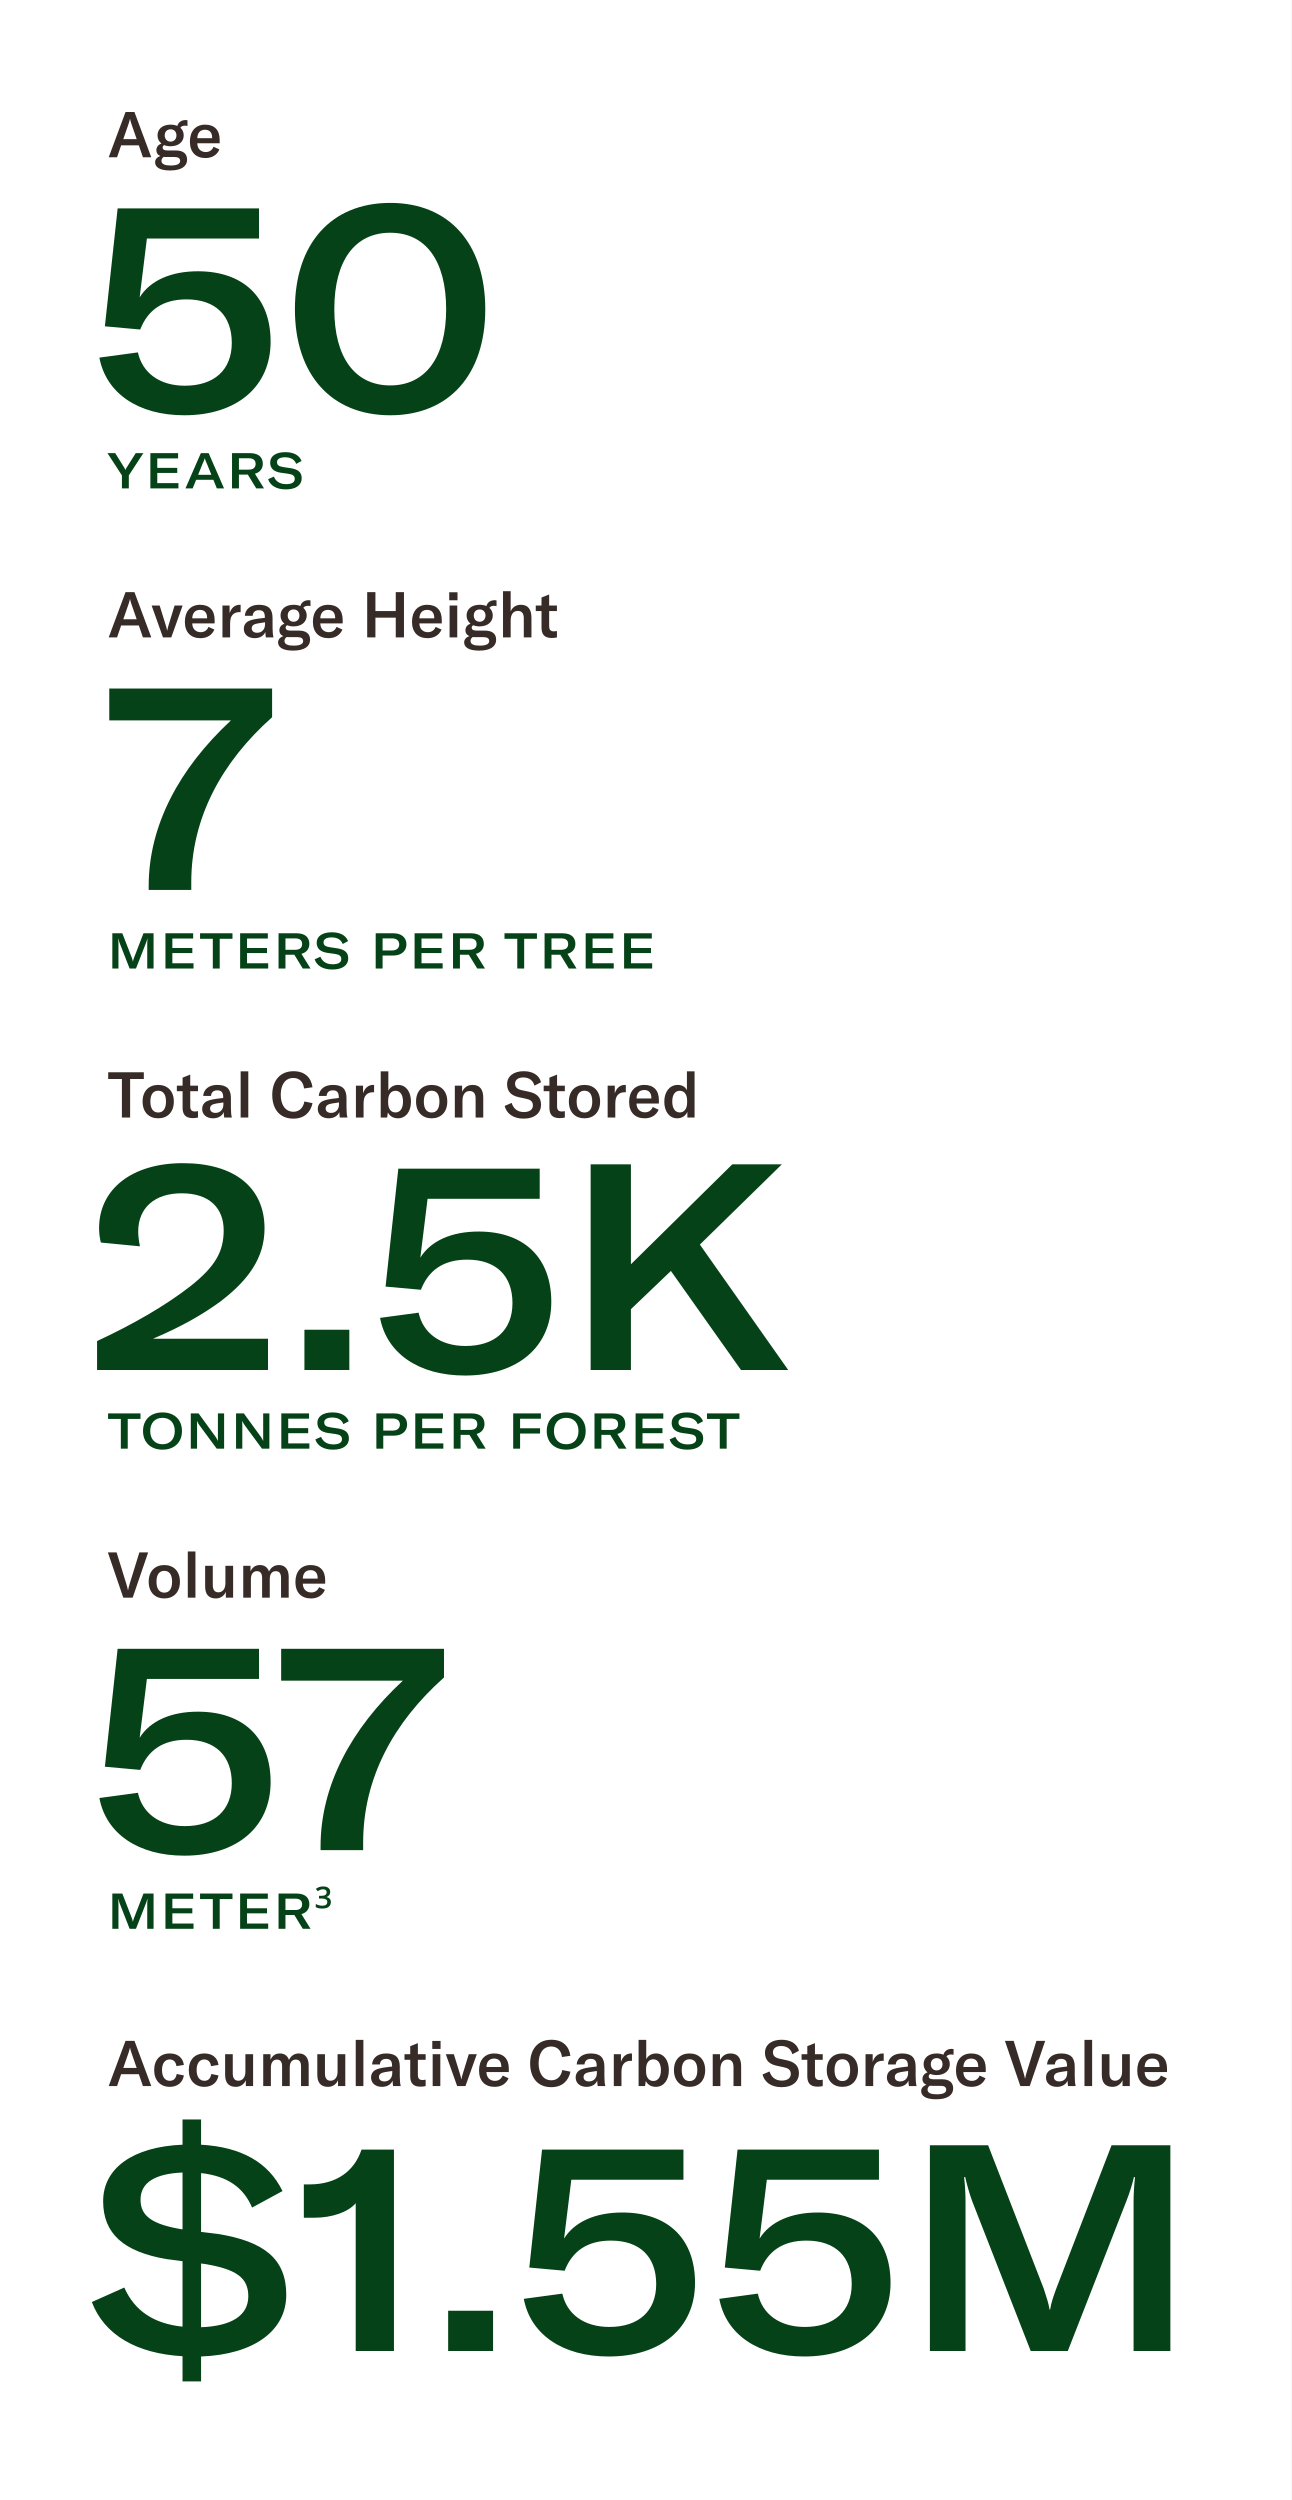
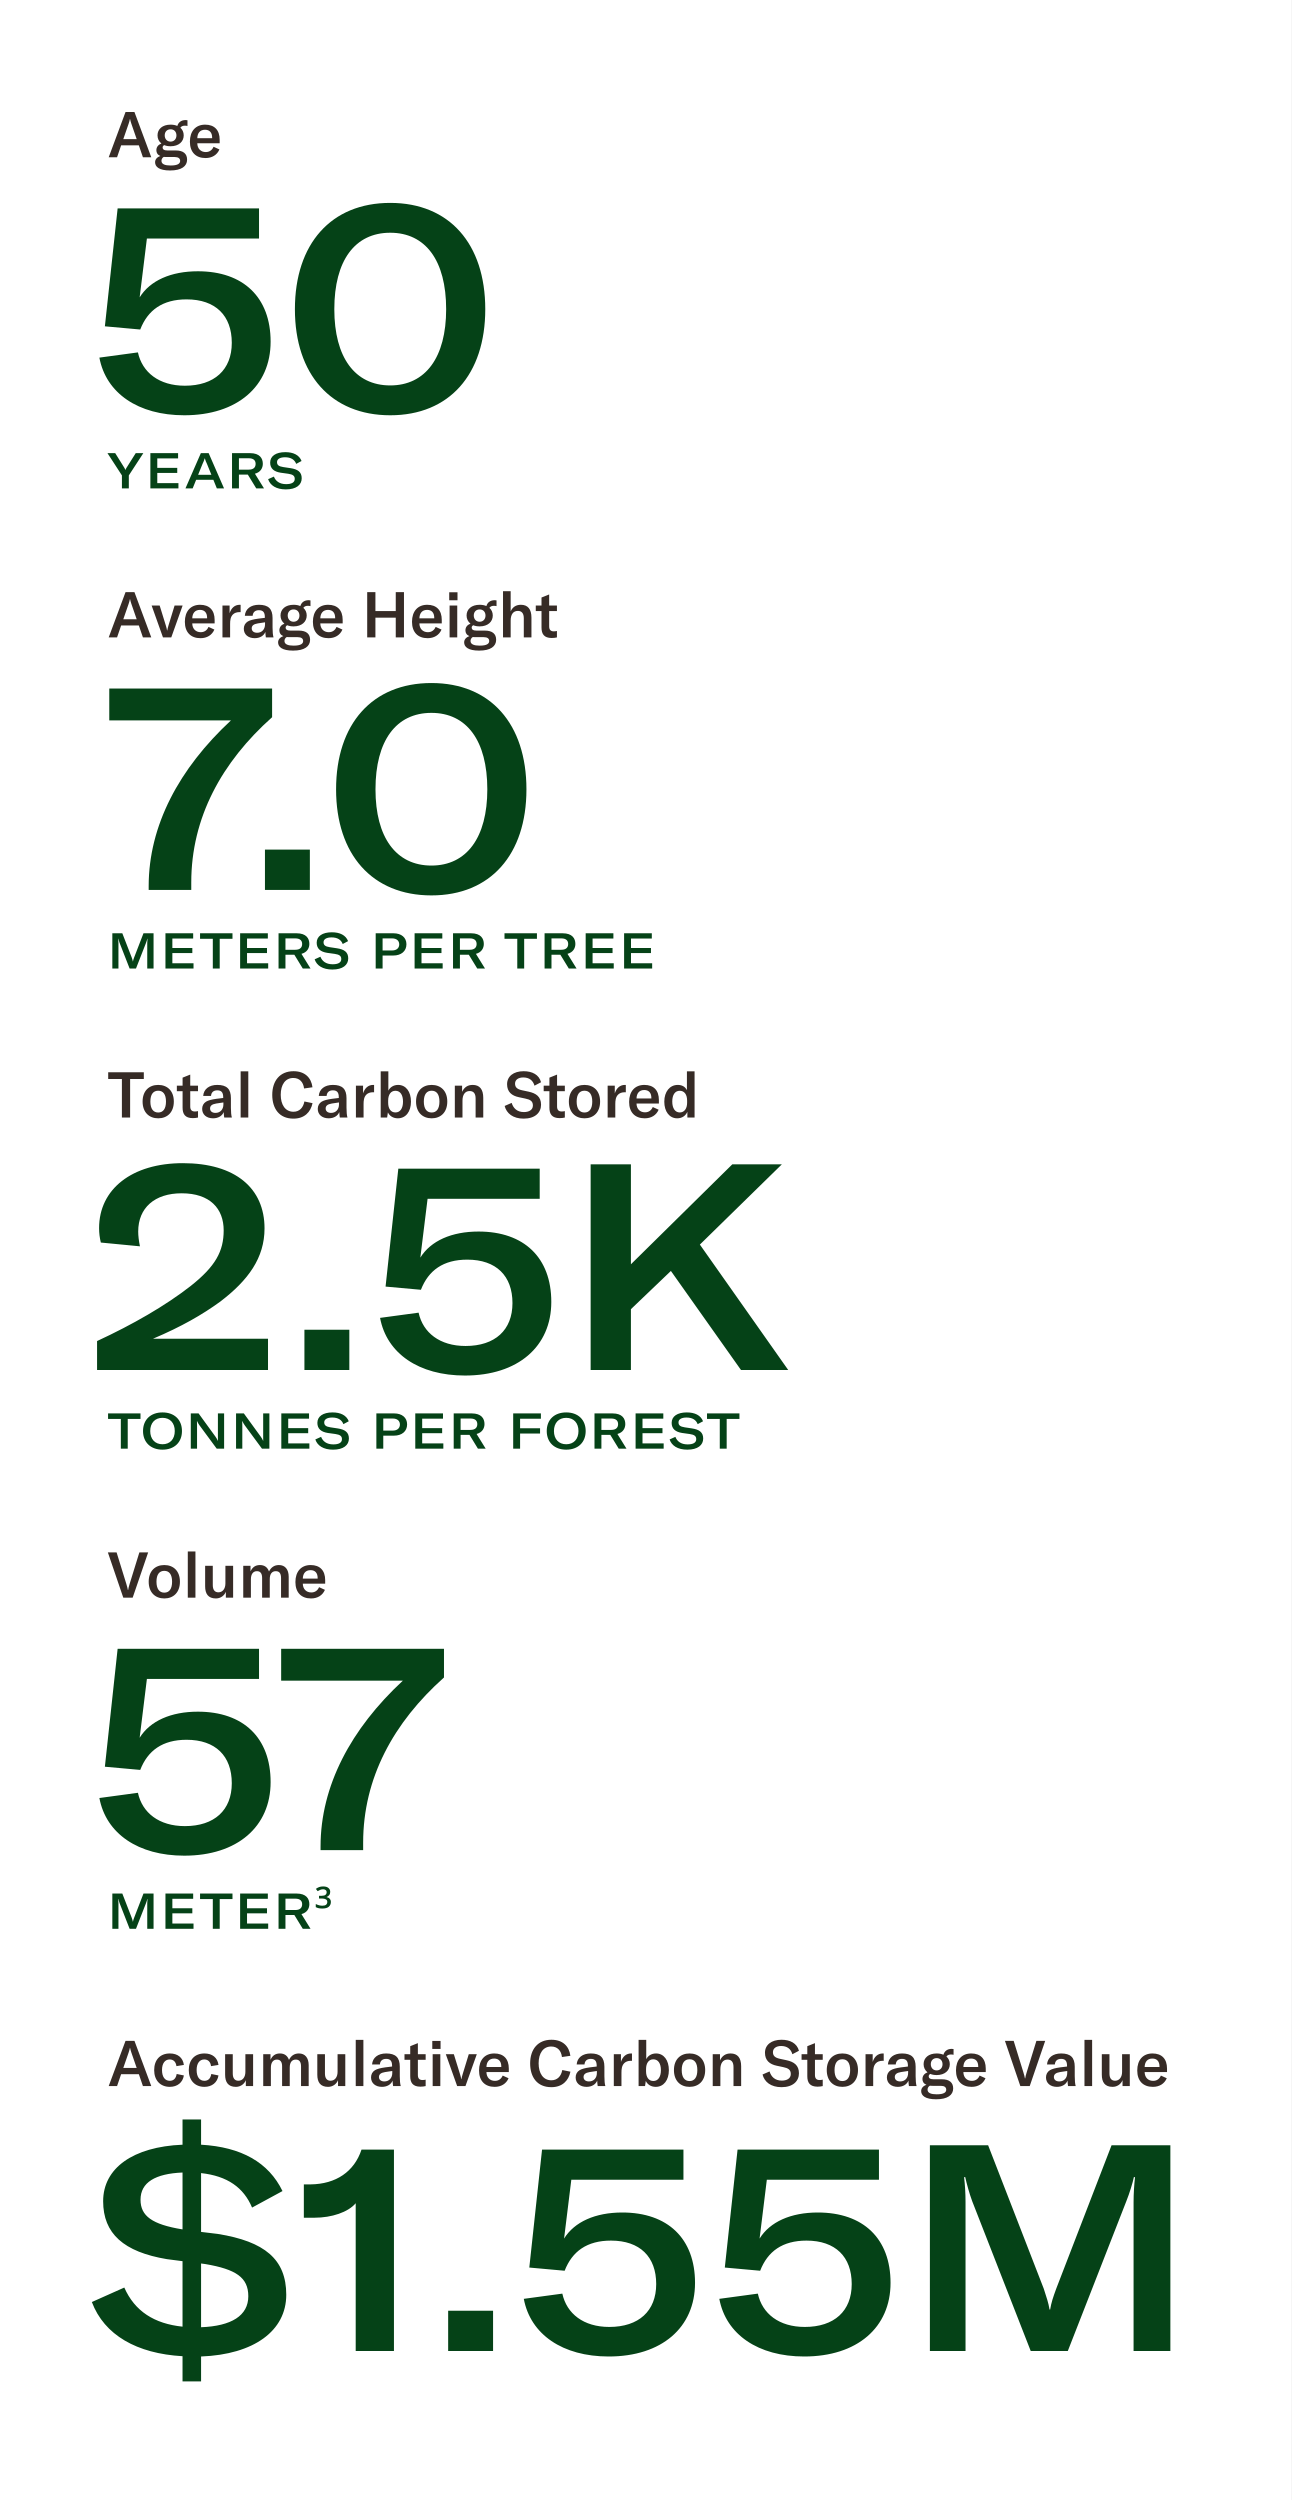
<svg xmlns="http://www.w3.org/2000/svg" width="312" height="604" viewBox="0 0 312 604" fill="none">
  <rect width="312" height="604" fill="white" />
  <path d="M44.52 100.33C57.33 100.33 65.38 93.33 65.38 82.55C65.38 71.84 58.8 65.54 47.81 65.54C41.3 65.54 36.26 67.78 33.74 71.84L35.49 57.63H62.58V50.35H28.42L25.34 78.84L33.88 79.61C35.7 74.92 39.27 72.33 45.08 72.33C52.08 72.33 56 76.25 56 82.83C56 89.34 51.8 93.19 44.66 93.19C38.43 93.19 34.37 89.97 33.32 85.14L24.01 86.4C25.62 95.01 33.39 100.33 44.52 100.33ZM94.28 100.33C108.56 100.33 117.24 90.46 117.24 74.71C117.24 58.89 108.56 49.02 94.28 49.02C80 49.02 71.25 58.89 71.25 74.71C71.25 90.46 80 100.33 94.28 100.33ZM94.28 93.12C85.74 93.12 80.77 86.33 80.77 74.71C80.77 62.95 85.74 56.23 94.28 56.23C102.82 56.23 107.79 62.95 107.79 74.71C107.79 86.33 102.82 93.12 94.28 93.12Z" fill="#054217" />
  <path d="M23.45 331H64.75V323.44H36.96C43.89 320.5 48.86 317.63 53.2 314.48C59.99 309.3 63.91 303.91 63.91 296.77C63.91 287.11 56.91 281.02 44.17 281.02C31.85 281.02 23.94 287.32 23.94 296.7C23.94 297.96 24.08 299.01 24.36 300.2L33.81 301.11C33.53 299.78 33.39 298.52 33.39 297.54C33.39 291.8 37.38 288.3 43.89 288.3C50.75 288.3 54.04 292.01 54.04 297.26C54.04 302.3 52.08 305.94 46.06 310.7C39.97 315.46 32.06 320.01 23.45 324V331ZM84.398 321.27H73.548V331H84.398V321.27ZM112.333 332.33C125.143 332.33 133.193 325.33 133.193 314.55C133.193 303.84 126.613 297.54 115.623 297.54C109.113 297.54 104.073 299.78 101.553 303.84L103.303 289.63H130.393V282.35H96.233L93.153 310.84L101.693 311.61C103.513 306.92 107.083 304.33 112.893 304.33C119.893 304.33 123.812 308.25 123.812 314.83C123.812 321.34 119.613 325.19 112.473 325.19C106.243 325.19 102.183 321.97 101.133 317.14L91.823 318.4C93.433 327.01 101.203 332.33 112.333 332.33ZM179.029 331H190.439L169.089 300.69L188.899 281.3H176.929L152.429 305.45V281.3H142.699V331H152.429V316.3L162.089 307.06L179.029 331Z" fill="#054217" />
  <path d="M69.16 554.42C69.16 545.81 63.91 541.54 52.64 539.72L48.58 539.23V525.02C54.95 525.72 58.87 528.52 60.9 533.35L68.25 529.36C64.89 522.43 58.31 518.72 48.58 518.16V512.07H44.1V518.16C32.13 518.65 24.92 523.83 24.92 531.81C24.92 539.65 29.89 544.06 40.32 545.81L44.1 546.3V562.12C37.31 561.42 32.55 558.41 30.03 552.67L22.19 556.17C25.2 564.15 33.04 568.63 44.1 569.26V575.35H48.58V569.33C61.39 568.84 69.16 563.1 69.16 554.42ZM43.96 538.6C36.75 537.41 33.95 535.38 33.95 531.46C33.95 527.26 37.52 525.16 44.1 524.88V538.6H43.96ZM48.58 562.26V546.86L49.63 547C56.98 548.26 59.99 550.22 59.99 554.77C59.99 559.46 55.93 561.98 48.58 562.26ZM85.938 568H95.178V519.35H87.338C85.588 524.67 81.178 527.68 75.018 527.75H73.408V535.8H75.998C80.128 535.8 84.118 534.47 85.938 532.3V568ZM119.125 558.27H108.275V568H119.125V558.27ZM147.059 569.33C159.869 569.33 167.919 562.33 167.919 551.55C167.919 540.84 161.339 534.54 150.349 534.54C143.839 534.54 138.799 536.78 136.279 540.84L138.029 526.63H165.119V519.35H130.959L127.879 547.84L136.419 548.61C138.239 543.92 141.809 541.33 147.619 541.33C154.619 541.33 158.539 545.25 158.539 551.83C158.539 558.34 154.339 562.19 147.199 562.19C140.969 562.19 136.909 558.97 135.859 554.14L126.549 555.4C128.159 564.01 135.929 569.33 147.059 569.33ZM194.295 569.33C207.105 569.33 215.155 562.33 215.155 551.55C215.155 540.84 208.575 534.54 197.585 534.54C191.075 534.54 186.035 536.78 183.515 540.84L185.265 526.63H212.355V519.35H178.195L175.115 547.84L183.655 548.61C185.475 543.92 189.045 541.33 194.855 541.33C201.855 541.33 205.775 545.25 205.775 551.83C205.775 558.34 201.575 562.19 194.435 562.19C188.205 562.19 184.145 558.97 183.095 554.14L173.785 555.4C175.395 564.01 183.165 569.33 194.295 569.33ZM224.662 568H233.272V532.02C233.272 529.78 233.132 527.75 232.922 526H233.202C233.482 527.33 234.182 529.92 234.882 531.81L249.022 568H257.982L272.122 531.81C272.892 529.92 273.732 527.12 273.942 526H274.222C274.012 527.82 273.872 529.99 273.872 532.02V568H282.762V518.3H268.552L255.182 552.95C254.412 555.05 253.992 556.31 253.712 557.99H253.572C253.292 556.31 252.872 555.12 252.172 552.95L238.732 518.3H224.662V568Z" fill="#054217" />
  <path d="M44.52 448.33C57.33 448.33 65.38 441.33 65.38 430.55C65.38 419.84 58.8 413.54 47.81 413.54C41.3 413.54 36.26 415.78 33.74 419.84L35.49 405.63H62.58V398.35H28.42L25.34 426.84L33.88 427.61C35.7 422.92 39.27 420.33 45.08 420.33C52.08 420.33 56 424.25 56 430.83C56 437.34 51.8 441.19 44.66 441.19C38.43 441.19 34.37 437.97 33.32 433.14L24.01 434.4C25.62 443.01 33.39 448.33 44.52 448.33ZM77.447 447H87.737V445.18C87.737 429.57 95.087 416.13 107.267 405.28V398.35H67.927V406.05H97.327C84.797 417.67 77.447 431.46 77.447 446.09V447Z" fill="#054217" />
-   <path d="M35.92 215H46.21V213.18C46.21 197.57 53.56 184.13 65.74 173.28V166.35H26.4V174.05H55.8C43.27 185.67 35.92 199.46 35.92 214.09V215Z" fill="#054217" />
+   <path d="M35.92 215H46.21V213.18C46.21 197.57 53.56 184.13 65.74 173.28V166.35H26.4V174.05H55.8C43.27 185.67 35.92 199.46 35.92 214.09V215ZM74.863 205.27H64.013V215H74.863V205.27ZM104.227 216.33C118.507 216.33 127.187 206.46 127.187 190.71C127.187 174.89 118.507 165.02 104.227 165.02C89.947 165.02 81.197 174.89 81.197 190.71C81.197 206.46 89.947 216.33 104.227 216.33ZM104.227 209.12C95.687 209.12 90.717 202.33 90.717 190.71C90.717 178.95 95.687 172.23 104.227 172.23C112.767 172.23 117.737 178.95 117.737 190.71C117.737 202.33 112.767 209.12 104.227 209.12Z" fill="#054217" />
  <path d="M34.532 38H36.549L32.483 27.066H30.327L26.262 38H28.279L29.265 35.12H33.546L34.532 38ZM29.788 33.611L31.067 29.915C31.19 29.561 31.298 29.176 31.39 28.745H31.421C31.513 29.176 31.621 29.561 31.744 29.915L33.022 33.611H29.788ZM44.662 30.362C44.893 30.362 45.093 30.392 45.293 30.439V29.053C45.139 29.022 45.016 29.006 44.862 29.006C43.753 29.006 43.091 29.576 42.845 30.423C42.383 30.223 41.844 30.115 41.212 30.115C39.257 30.115 38.055 31.178 38.055 32.702C38.055 33.503 38.394 34.196 38.995 34.674C38.24 34.966 37.778 35.505 37.778 36.306C37.778 36.907 38.071 37.415 38.748 37.692C37.917 37.969 37.47 38.524 37.47 39.201C37.47 40.295 38.44 41.188 41.089 41.188C43.861 41.188 45.201 40.156 45.201 38.57C45.201 37.138 44.277 36.352 42.475 36.352H40.458C39.611 36.352 39.287 36.06 39.287 35.644C39.287 35.367 39.441 35.182 39.672 35.059C40.104 35.243 40.627 35.336 41.212 35.336C43.184 35.336 44.385 34.227 44.385 32.702C44.385 31.948 44.092 31.316 43.569 30.854C43.784 30.531 44.169 30.362 44.662 30.362ZM41.212 34.212C40.35 34.212 39.796 33.58 39.796 32.702C39.796 31.84 40.35 31.239 41.212 31.239C42.075 31.239 42.629 31.84 42.629 32.718C42.629 33.58 42.075 34.212 41.212 34.212ZM42.198 37.938C43.076 37.938 43.522 38.262 43.522 38.878C43.522 39.509 42.968 39.987 41.212 39.987C39.888 39.987 39.01 39.679 39.01 38.862C39.01 38.493 39.18 38.139 39.549 37.908C39.749 37.923 39.965 37.938 40.196 37.938H42.198ZM53.072 33.765C53.072 31.409 51.794 30.115 49.561 30.115C47.266 30.115 45.88 31.686 45.88 34.227C45.88 36.753 47.297 38.185 49.653 38.185C51.224 38.185 52.441 37.446 53.011 36.106L51.594 35.459C51.239 36.291 50.593 36.737 49.715 36.737C48.498 36.737 47.682 35.906 47.667 34.612H53.072V33.765ZM51.255 33.395H47.667C47.697 32.117 48.36 31.347 49.53 31.347C50.623 31.347 51.255 32.009 51.255 33.272V33.395Z" fill="#362B26" />
  <path d="M34.747 259.066H26.139V260.683H29.45V270H31.436V260.683H34.747V259.066ZM38.224 270.185C40.441 270.185 41.997 268.722 41.997 266.135C41.997 263.563 40.441 262.115 38.224 262.115C36.006 262.115 34.451 263.563 34.451 266.135C34.451 268.722 36.006 270.185 38.224 270.185ZM38.224 268.783C37.038 268.783 36.329 267.89 36.329 266.135C36.329 264.379 37.038 263.517 38.224 263.517C39.409 263.517 40.102 264.379 40.102 266.135C40.102 267.89 39.409 268.783 38.224 268.783ZM42.727 263.64H44.113V267.613C44.113 269.168 44.729 270.139 46.577 270.139C47.055 270.139 47.394 270.092 47.84 270V268.445C47.594 268.491 47.394 268.537 47.086 268.537C46.316 268.537 45.961 268.137 45.961 267.32V263.64H47.84V262.3H45.961V259.62L44.113 260.36V262.3H42.727V263.64ZM51.476 270.185C52.708 270.185 53.678 269.615 54.047 268.676C54.063 269.153 54.109 269.615 54.171 270H56.019C55.865 269.461 55.788 268.66 55.788 267.613V265.318C55.788 263.085 54.771 262.115 52.492 262.115C50.505 262.115 49.212 263.132 49.089 264.779H50.983C51.044 263.902 51.584 263.424 52.492 263.424C53.478 263.424 53.924 263.917 53.924 265.072V265.272L52.292 265.472C51.075 265.642 50.336 265.842 49.782 266.165C49.166 266.55 48.842 267.166 48.842 267.906C48.842 269.276 49.889 270.185 51.476 270.185ZM52.061 268.876C51.245 268.876 50.752 268.46 50.752 267.813C50.752 267.151 51.214 266.781 52.23 266.612L53.971 266.35V266.843C53.971 268.06 53.2 268.876 52.061 268.876ZM59.987 258.835H58.139V270H59.987V258.835ZM70.89 270.262C73.554 270.262 75.048 268.706 75.51 266.52L73.539 266.119C73.261 267.659 72.307 268.599 70.905 268.599C68.903 268.599 67.825 266.889 67.825 264.502C67.825 262.054 68.934 260.437 70.859 260.437C72.368 260.437 73.277 261.422 73.462 262.978L75.494 262.685C75.202 260.36 73.646 258.804 70.921 258.804C67.64 258.804 65.777 261.114 65.777 264.518C65.777 267.829 67.456 270.262 70.89 270.262ZM79.403 270.185C80.635 270.185 81.605 269.615 81.975 268.676C81.99 269.153 82.037 269.615 82.098 270H83.946C83.792 269.461 83.715 268.66 83.715 267.613V265.318C83.715 263.085 82.699 262.115 80.42 262.115C78.433 262.115 77.139 263.132 77.016 264.779H78.91C78.972 263.902 79.511 263.424 80.42 263.424C81.405 263.424 81.852 263.917 81.852 265.072V265.272L80.219 265.472C79.003 265.642 78.264 265.842 77.709 266.165C77.093 266.55 76.77 267.166 76.77 267.906C76.77 269.276 77.817 270.185 79.403 270.185ZM79.988 268.876C79.172 268.876 78.679 268.46 78.679 267.813C78.679 267.151 79.141 266.781 80.158 266.612L81.898 266.35V266.843C81.898 268.06 81.128 268.876 79.988 268.876ZM87.714 264.163V262.3H85.99V270H87.838V266.766C87.838 265.919 87.915 265.041 88.531 264.441C88.885 264.102 89.393 263.886 90.132 263.886C90.225 263.886 90.302 263.902 90.379 263.902V262.131C90.302 262.115 90.24 262.115 90.163 262.115C88.916 262.115 88.099 262.947 87.714 264.163ZM96.12 270.185C98.045 270.185 99.292 268.568 99.292 266.15C99.292 263.763 98.075 262.115 96.197 262.115C95.057 262.115 94.225 262.7 93.825 263.501V258.835H91.977V270H93.532L93.717 268.753C94.118 269.615 94.98 270.185 96.12 270.185ZM95.534 268.768C94.426 268.768 93.779 267.859 93.779 266.427V265.904C93.779 264.441 94.441 263.532 95.534 263.532C96.72 263.532 97.367 264.548 97.367 266.15C97.367 267.782 96.689 268.768 95.534 268.768ZM104.29 270.185C106.508 270.185 108.063 268.722 108.063 266.135C108.063 263.563 106.508 262.115 104.29 262.115C102.073 262.115 100.517 263.563 100.517 266.135C100.517 268.722 102.073 270.185 104.29 270.185ZM104.29 268.783C103.104 268.783 102.396 267.89 102.396 266.135C102.396 264.379 103.104 263.517 104.29 263.517C105.476 263.517 106.169 264.379 106.169 266.135C106.169 267.89 105.476 268.783 104.29 268.783ZM109.887 270H111.735V265.919C111.735 264.456 112.381 263.594 113.459 263.594C114.43 263.594 114.907 264.194 114.907 265.411V270H116.755V265.226C116.755 263.162 115.877 262.115 114.199 262.115C113.013 262.115 112.166 262.67 111.642 263.794V262.3H109.887V270ZM126.514 270.262C129.301 270.262 130.718 268.783 130.718 266.905C130.718 264.964 129.517 264.133 127.715 263.748L126.129 263.409C124.928 263.147 124.435 262.685 124.435 261.792C124.435 260.868 125.236 260.313 126.421 260.313C127.869 260.313 128.778 261.037 129.132 262.3L130.718 261.468C130.241 259.651 128.593 258.804 126.514 258.804C124.05 258.804 122.51 260.052 122.51 261.946C122.51 263.809 123.649 264.733 125.374 265.087L126.899 265.411C128.1 265.657 128.747 266.027 128.747 267.089C128.747 268.229 127.7 268.676 126.575 268.676C124.881 268.676 123.988 267.69 123.619 266.458L121.925 267.197C122.371 268.984 123.927 270.262 126.514 270.262ZM131.353 263.64H132.739V267.613C132.739 269.168 133.355 270.139 135.203 270.139C135.68 270.139 136.019 270.092 136.465 270V268.445C136.219 268.491 136.019 268.537 135.711 268.537C134.941 268.537 134.587 268.137 134.587 267.32V263.64H136.465V262.3H134.587V259.62L132.739 260.36V262.3H131.353V263.64ZM141.211 270.185C143.429 270.185 144.984 268.722 144.984 266.135C144.984 263.563 143.429 262.115 141.211 262.115C138.994 262.115 137.438 263.563 137.438 266.135C137.438 268.722 138.994 270.185 141.211 270.185ZM141.211 268.783C140.025 268.783 139.317 267.89 139.317 266.135C139.317 264.379 140.025 263.517 141.211 263.517C142.397 263.517 143.09 264.379 143.09 266.135C143.09 267.89 142.397 268.783 141.211 268.783ZM148.532 264.163V262.3H146.808V270H148.656V266.766C148.656 265.919 148.733 265.041 149.349 264.441C149.703 264.102 150.211 263.886 150.95 263.886C151.043 263.886 151.12 263.902 151.197 263.902V262.131C151.12 262.115 151.058 262.115 150.981 262.115C149.734 262.115 148.917 262.947 148.532 264.163ZM159.188 265.765C159.188 263.409 157.91 262.115 155.677 262.115C153.382 262.115 151.996 263.686 151.996 266.227C151.996 268.753 153.413 270.185 155.769 270.185C157.34 270.185 158.556 269.446 159.126 268.106L157.709 267.459C157.355 268.291 156.708 268.737 155.831 268.737C154.614 268.737 153.798 267.906 153.782 266.612H159.188V265.765ZM157.371 265.395H153.782C153.813 264.117 154.475 263.347 155.646 263.347C156.739 263.347 157.371 264.009 157.371 265.272V265.395ZM163.604 270.185C164.759 270.185 165.637 269.6 166.068 268.614V270H167.808V258.835H165.96V263.393C165.529 262.531 164.759 262.115 163.743 262.115C161.818 262.115 160.493 263.748 160.493 266.165C160.493 268.568 161.741 270.185 163.604 270.185ZM164.236 268.768C163.111 268.768 162.418 267.782 162.418 266.135C162.418 264.487 163.096 263.532 164.22 263.532C165.329 263.532 166.007 264.41 166.007 265.919V266.412C166.007 267.859 165.314 268.768 164.236 268.768Z" fill="#362B26" />
  <path d="M34.532 504H36.549L32.483 493.066H30.327L26.262 504H28.279L29.265 501.12H33.546L34.532 504ZM29.788 499.611L31.067 495.915C31.19 495.561 31.298 495.176 31.39 494.745H31.421C31.513 495.176 31.621 495.561 31.744 495.915L33.022 499.611H29.788ZM41.021 504.185C42.853 504.185 44.147 503.138 44.424 501.428L42.684 501.074C42.515 502.152 41.945 502.722 41.021 502.722C39.835 502.722 39.142 501.767 39.142 500.104C39.142 498.518 39.85 497.563 40.99 497.563C41.899 497.563 42.499 498.133 42.623 499.18L44.424 498.887C44.193 497.132 42.946 496.115 41.036 496.115C38.696 496.115 37.248 497.64 37.248 500.15C37.248 502.599 38.726 504.185 41.021 504.185ZM49.383 504.185C51.215 504.185 52.509 503.138 52.786 501.428L51.046 501.074C50.876 502.152 50.307 502.722 49.383 502.722C48.197 502.722 47.504 501.767 47.504 500.104C47.504 498.518 48.212 497.563 49.352 497.563C50.26 497.563 50.861 498.133 50.984 499.18L52.786 498.887C52.555 497.132 51.308 496.115 49.398 496.115C47.057 496.115 45.61 497.64 45.61 500.15C45.61 502.599 47.088 504.185 49.383 504.185ZM56.991 504.185C58.1 504.185 59.024 503.523 59.393 502.568V504H61.149V496.3H59.285V500.566C59.285 501.859 58.608 502.706 57.591 502.706C56.698 502.706 56.236 502.09 56.236 500.966V496.3H54.388V501.243C54.388 503.045 55.112 504.185 56.991 504.185ZM63.596 496.3V504H65.445V499.549C65.445 498.317 65.984 497.594 66.907 497.594C67.724 497.594 68.155 498.148 68.155 499.211V504H70.003V499.503C70.003 498.271 70.526 497.594 71.466 497.594C72.313 497.594 72.729 498.133 72.729 499.257V504H74.577V498.964C74.577 497.162 73.699 496.115 72.221 496.115C71.142 496.115 70.342 496.623 69.818 497.671C69.448 496.639 68.709 496.115 67.631 496.115C66.553 496.115 65.814 496.623 65.352 497.655V496.3H63.596ZM79.264 504.185C80.373 504.185 81.296 503.523 81.666 502.568V504H83.422V496.3H81.558V500.566C81.558 501.859 80.881 502.706 79.864 502.706C78.971 502.706 78.509 502.09 78.509 500.966V496.3H76.661V501.243C76.661 503.045 77.385 504.185 79.264 504.185ZM87.794 492.835H85.946V504H87.794V492.835ZM92.277 504.185C93.509 504.185 94.479 503.615 94.849 502.676C94.864 503.153 94.91 503.615 94.972 504H96.82C96.666 503.461 96.589 502.66 96.589 501.613V499.318C96.589 497.085 95.572 496.115 93.293 496.115C91.306 496.115 90.013 497.132 89.89 498.779H91.784C91.846 497.902 92.385 497.424 93.293 497.424C94.279 497.424 94.725 497.917 94.725 499.072V499.272L93.093 499.472C91.876 499.642 91.137 499.842 90.583 500.165C89.967 500.55 89.643 501.166 89.643 501.906C89.643 503.276 90.691 504.185 92.277 504.185ZM92.862 502.876C92.046 502.876 91.553 502.46 91.553 501.813C91.553 501.151 92.015 500.781 93.031 500.612L94.772 500.35V500.843C94.772 502.06 94.001 502.876 92.862 502.876ZM97.725 497.64H99.111V501.613C99.111 503.168 99.727 504.139 101.575 504.139C102.053 504.139 102.391 504.092 102.838 504V502.445C102.592 502.491 102.391 502.537 102.083 502.537C101.313 502.537 100.959 502.137 100.959 501.32V497.64H102.838V496.3H100.959V493.62L99.111 494.36V496.3H97.725V497.64ZM104.44 495.022H106.442V493.097H104.44V495.022ZM104.533 504H106.381V496.3H104.533V504ZM110.451 504H112.453L115.194 496.3H113.254L111.76 501.182C111.637 501.582 111.544 501.967 111.483 502.321H111.437C111.375 501.967 111.283 501.582 111.159 501.182L109.65 496.3H107.71L110.451 504ZM122.929 499.765C122.929 497.409 121.65 496.115 119.417 496.115C117.123 496.115 115.737 497.686 115.737 500.227C115.737 502.753 117.154 504.185 119.51 504.185C121.081 504.185 122.297 503.446 122.867 502.106L121.45 501.459C121.096 502.291 120.449 502.737 119.571 502.737C118.355 502.737 117.539 501.906 117.523 500.612H122.929V499.765ZM121.111 499.395H117.523C117.554 498.117 118.216 497.347 119.387 497.347C120.48 497.347 121.111 498.009 121.111 499.272V499.395ZM133.197 504.262C135.861 504.262 137.355 502.706 137.817 500.52L135.845 500.119C135.568 501.659 134.613 502.599 133.212 502.599C131.21 502.599 130.132 500.889 130.132 498.502C130.132 496.054 131.241 494.437 133.166 494.437C134.675 494.437 135.584 495.422 135.768 496.978L137.801 496.685C137.509 494.36 135.953 492.804 133.227 492.804C129.947 492.804 128.084 495.114 128.084 498.518C128.084 501.829 129.762 504.262 133.197 504.262ZM141.71 504.185C142.942 504.185 143.912 503.615 144.282 502.676C144.297 503.153 144.343 503.615 144.405 504H146.253C146.099 503.461 146.022 502.66 146.022 501.613V499.318C146.022 497.085 145.006 496.115 142.726 496.115C140.74 496.115 139.446 497.132 139.323 498.779H141.217C141.279 497.902 141.818 497.424 142.726 497.424C143.712 497.424 144.159 497.917 144.159 499.072V499.272L142.526 499.472C141.31 499.642 140.57 499.842 140.016 500.165C139.4 500.55 139.077 501.166 139.077 501.906C139.077 503.276 140.124 504.185 141.71 504.185ZM142.295 502.876C141.479 502.876 140.986 502.46 140.986 501.813C140.986 501.151 141.448 500.781 142.465 500.612L144.205 500.35V500.843C144.205 502.06 143.435 502.876 142.295 502.876ZM150.021 498.163V496.3H148.296V504H150.144V500.766C150.144 499.919 150.221 499.041 150.837 498.441C151.192 498.102 151.7 497.886 152.439 497.886C152.531 497.886 152.608 497.902 152.685 497.902V496.131C152.608 496.115 152.547 496.115 152.47 496.115C151.222 496.115 150.406 496.947 150.021 498.163ZM158.426 504.185C160.351 504.185 161.599 502.568 161.599 500.15C161.599 497.763 160.382 496.115 158.503 496.115C157.364 496.115 156.532 496.7 156.132 497.501V492.835H154.284V504H155.839L156.024 502.753C156.424 503.615 157.287 504.185 158.426 504.185ZM157.841 502.768C156.732 502.768 156.086 501.859 156.086 500.427V499.904C156.086 498.441 156.748 497.532 157.841 497.532C159.027 497.532 159.674 498.548 159.674 500.15C159.674 501.782 158.996 502.768 157.841 502.768ZM166.597 504.185C168.815 504.185 170.37 502.722 170.37 500.135C170.37 497.563 168.815 496.115 166.597 496.115C164.379 496.115 162.824 497.563 162.824 500.135C162.824 502.722 164.379 504.185 166.597 504.185ZM166.597 502.783C165.411 502.783 164.703 501.89 164.703 500.135C164.703 498.379 165.411 497.517 166.597 497.517C167.783 497.517 168.476 498.379 168.476 500.135C168.476 501.89 167.783 502.783 166.597 502.783ZM172.194 504H174.042V499.919C174.042 498.456 174.688 497.594 175.766 497.594C176.737 497.594 177.214 498.194 177.214 499.411V504H179.062V499.226C179.062 497.162 178.184 496.115 176.506 496.115C175.32 496.115 174.473 496.67 173.949 497.794V496.3H172.194V504ZM188.821 504.262C191.608 504.262 193.025 502.783 193.025 500.905C193.025 498.964 191.824 498.133 190.022 497.748L188.436 497.409C187.234 497.147 186.742 496.685 186.742 495.792C186.742 494.868 187.542 494.313 188.728 494.313C190.176 494.313 191.084 495.037 191.439 496.3L193.025 495.468C192.547 493.651 190.9 492.804 188.821 492.804C186.357 492.804 184.817 494.052 184.817 495.946C184.817 497.809 185.956 498.733 187.681 499.087L189.206 499.411C190.407 499.657 191.054 500.027 191.054 501.089C191.054 502.229 190.006 502.676 188.882 502.676C187.188 502.676 186.295 501.69 185.925 500.458L184.231 501.197C184.678 502.984 186.233 504.262 188.821 504.262ZM193.659 497.64H195.045V501.613C195.045 503.168 195.661 504.139 197.509 504.139C197.987 504.139 198.326 504.092 198.772 504V502.445C198.526 502.491 198.326 502.537 198.018 502.537C197.248 502.537 196.893 502.137 196.893 501.32V497.64H198.772V496.3H196.893V493.62L195.045 494.36V496.3H193.659V497.64ZM203.518 504.185C205.736 504.185 207.291 502.722 207.291 500.135C207.291 497.563 205.736 496.115 203.518 496.115C201.3 496.115 199.745 497.563 199.745 500.135C199.745 502.722 201.3 504.185 203.518 504.185ZM203.518 502.783C202.332 502.783 201.624 501.89 201.624 500.135C201.624 498.379 202.332 497.517 203.518 497.517C204.704 497.517 205.397 498.379 205.397 500.135C205.397 501.89 204.704 502.783 203.518 502.783ZM210.839 498.163V496.3H209.114V504H210.962V500.766C210.962 499.919 211.039 499.041 211.655 498.441C212.01 498.102 212.518 497.886 213.257 497.886C213.349 497.886 213.426 497.902 213.503 497.902V496.131C213.426 496.115 213.365 496.115 213.288 496.115C212.04 496.115 211.224 496.947 210.839 498.163ZM216.905 504.185C218.137 504.185 219.108 503.615 219.477 502.676C219.493 503.153 219.539 503.615 219.6 504H221.448C221.294 503.461 221.217 502.66 221.217 501.613V499.318C221.217 497.085 220.201 496.115 217.922 496.115C215.935 496.115 214.642 497.132 214.518 498.779H216.413C216.474 497.902 217.013 497.424 217.922 497.424C218.907 497.424 219.354 497.917 219.354 499.072V499.272L217.722 499.472C216.505 499.642 215.766 499.842 215.211 500.165C214.595 500.55 214.272 501.166 214.272 501.906C214.272 503.276 215.319 504.185 216.905 504.185ZM217.491 502.876C216.674 502.876 216.182 502.46 216.182 501.813C216.182 501.151 216.644 500.781 217.66 500.612L219.4 500.35V500.843C219.4 502.06 218.63 502.876 217.491 502.876ZM229.748 496.362C229.979 496.362 230.179 496.392 230.379 496.439V495.053C230.225 495.022 230.102 495.006 229.948 495.006C228.839 495.006 228.177 495.576 227.931 496.423C227.469 496.223 226.93 496.115 226.298 496.115C224.342 496.115 223.141 497.178 223.141 498.702C223.141 499.503 223.48 500.196 224.081 500.674C223.326 500.966 222.864 501.505 222.864 502.306C222.864 502.907 223.157 503.415 223.834 503.692C223.003 503.969 222.556 504.524 222.556 505.201C222.556 506.295 223.526 507.188 226.175 507.188C228.947 507.188 230.287 506.156 230.287 504.57C230.287 503.138 229.363 502.352 227.561 502.352H225.544C224.697 502.352 224.373 502.06 224.373 501.644C224.373 501.367 224.527 501.182 224.758 501.059C225.189 501.243 225.713 501.336 226.298 501.336C228.269 501.336 229.471 500.227 229.471 498.702C229.471 497.948 229.178 497.316 228.654 496.854C228.87 496.531 229.255 496.362 229.748 496.362ZM226.298 500.212C225.436 500.212 224.881 499.58 224.881 498.702C224.881 497.84 225.436 497.239 226.298 497.239C227.161 497.239 227.715 497.84 227.715 498.718C227.715 499.58 227.161 500.212 226.298 500.212ZM227.284 503.938C228.162 503.938 228.608 504.262 228.608 504.878C228.608 505.509 228.054 505.987 226.298 505.987C224.974 505.987 224.096 505.679 224.096 504.862C224.096 504.493 224.265 504.139 224.635 503.908C224.835 503.923 225.051 503.938 225.282 503.938H227.284ZM238.158 499.765C238.158 497.409 236.88 496.115 234.647 496.115C232.352 496.115 230.966 497.686 230.966 500.227C230.966 502.753 232.383 504.185 234.739 504.185C236.31 504.185 237.526 503.446 238.096 502.106L236.679 501.459C236.325 502.291 235.678 502.737 234.801 502.737C233.584 502.737 232.768 501.906 232.752 500.612H238.158V499.765ZM236.341 499.395H232.752C232.783 498.117 233.445 497.347 234.616 497.347C235.709 497.347 236.341 498.009 236.341 499.272V499.395ZM246.516 504H248.78L252.522 493.066H250.397L248.056 500.643C247.856 501.29 247.748 501.721 247.687 502.137H247.625C247.548 501.721 247.44 501.29 247.24 500.643L244.899 493.066H242.79L246.516 504ZM255.345 504.185C256.577 504.185 257.547 503.615 257.917 502.676C257.932 503.153 257.979 503.615 258.04 504H259.888C259.734 503.461 259.657 502.66 259.657 501.613V499.318C259.657 497.085 258.641 496.115 256.362 496.115C254.375 496.115 253.081 497.132 252.958 498.779H254.852C254.914 497.902 255.453 497.424 256.362 497.424C257.347 497.424 257.794 497.917 257.794 499.072V499.272L256.161 499.472C254.945 499.642 254.206 499.842 253.651 500.165C253.035 500.55 252.712 501.166 252.712 501.906C252.712 503.276 253.759 504.185 255.345 504.185ZM255.93 502.876C255.114 502.876 254.621 502.46 254.621 501.813C254.621 501.151 255.083 500.781 256.1 500.612L257.84 500.35V500.843C257.84 502.06 257.07 502.876 255.93 502.876ZM263.857 492.835H262.009V504H263.857V492.835ZM268.801 504.185C269.91 504.185 270.834 503.523 271.203 502.568V504H272.959V496.3H271.096V500.566C271.096 501.859 270.418 502.706 269.402 502.706C268.508 502.706 268.046 502.09 268.046 500.966V496.3H266.198V501.243C266.198 503.045 266.922 504.185 268.801 504.185ZM281.952 499.765C281.952 497.409 280.673 496.115 278.44 496.115C276.146 496.115 274.76 497.686 274.76 500.227C274.76 502.753 276.177 504.185 278.533 504.185C280.104 504.185 281.32 503.446 281.89 502.106L280.473 501.459C280.119 502.291 279.472 502.737 278.594 502.737C277.378 502.737 276.562 501.906 276.546 500.612H281.952V499.765ZM280.134 499.395H276.546C276.577 498.117 277.239 497.347 278.41 497.347C279.503 497.347 280.134 498.009 280.134 499.272V499.395Z" fill="#362B26" />
  <path d="M29.788 386H32.052L35.794 375.066H33.669L31.328 382.643C31.128 383.29 31.02 383.721 30.959 384.137H30.897C30.82 383.721 30.712 383.29 30.512 382.643L28.171 375.066H26.062L29.788 386ZM39.697 386.185C41.915 386.185 43.471 384.722 43.471 382.135C43.471 379.563 41.915 378.115 39.697 378.115C37.48 378.115 35.925 379.563 35.925 382.135C35.925 384.722 37.48 386.185 39.697 386.185ZM39.697 384.783C38.512 384.783 37.803 383.89 37.803 382.135C37.803 380.379 38.512 379.517 39.697 379.517C40.883 379.517 41.576 380.379 41.576 382.135C41.576 383.89 40.883 384.783 39.697 384.783ZM47.219 374.835H45.371V386H47.219V374.835ZM52.163 386.185C53.272 386.185 54.196 385.523 54.566 384.568V386H56.321V378.3H54.458V382.566C54.458 383.859 53.78 384.706 52.764 384.706C51.871 384.706 51.409 384.09 51.409 382.966V378.3H49.561V383.243C49.561 385.045 50.285 386.185 52.163 386.185ZM58.769 378.3V386H60.617V381.549C60.617 380.317 61.156 379.594 62.08 379.594C62.896 379.594 63.327 380.148 63.327 381.211V386H65.175V381.503C65.175 380.271 65.699 379.594 66.638 379.594C67.485 379.594 67.901 380.133 67.901 381.257V386H69.749V380.964C69.749 379.162 68.871 378.115 67.393 378.115C66.315 378.115 65.514 378.623 64.99 379.671C64.621 378.639 63.882 378.115 62.804 378.115C61.726 378.115 60.986 378.623 60.525 379.655V378.3H58.769ZM78.563 381.765C78.563 379.409 77.285 378.115 75.052 378.115C72.757 378.115 71.371 379.686 71.371 382.227C71.371 384.753 72.788 386.185 75.144 386.185C76.715 386.185 77.932 385.446 78.502 384.106L77.085 383.459C76.731 384.291 76.084 384.737 75.206 384.737C73.99 384.737 73.173 383.906 73.158 382.612H78.563V381.765ZM76.746 381.395H73.158C73.189 380.117 73.851 379.347 75.021 379.347C76.115 379.347 76.746 380.009 76.746 381.272V381.395Z" fill="#362B26" />
  <path d="M34.532 154H36.549L32.483 143.066H30.327L26.262 154H28.279L29.265 151.12H33.546L34.532 154ZM29.788 149.611L31.067 145.915C31.19 145.561 31.298 145.176 31.39 144.745H31.421C31.513 145.176 31.621 145.561 31.744 145.915L33.022 149.611H29.788ZM39.376 154H41.378L44.12 146.3H42.179L40.685 151.182C40.562 151.582 40.47 151.967 40.408 152.321H40.362C40.3 151.967 40.208 151.582 40.085 151.182L38.575 146.3H36.635L39.376 154ZM51.854 149.765C51.854 147.409 50.576 146.115 48.343 146.115C46.048 146.115 44.662 147.686 44.662 150.227C44.662 152.753 46.079 154.185 48.435 154.185C50.006 154.185 51.223 153.446 51.792 152.106L50.376 151.459C50.021 152.291 49.375 152.737 48.497 152.737C47.28 152.737 46.464 151.906 46.449 150.612H51.854V149.765ZM50.037 149.395H46.449C46.479 148.117 47.142 147.347 48.312 147.347C49.405 147.347 50.037 148.009 50.037 149.272V149.395ZM55.471 148.163V146.3H53.746V154H55.594V150.766C55.594 149.919 55.671 149.041 56.287 148.441C56.641 148.102 57.149 147.886 57.889 147.886C57.981 147.886 58.058 147.902 58.135 147.902V146.131C58.058 146.115 57.996 146.115 57.919 146.115C56.672 146.115 55.856 146.947 55.471 148.163ZM61.537 154.185C62.769 154.185 63.739 153.615 64.109 152.676C64.124 153.153 64.17 153.615 64.232 154H66.08C65.926 153.461 65.849 152.66 65.849 151.613V149.318C65.849 147.085 64.832 146.115 62.553 146.115C60.567 146.115 59.273 147.132 59.15 148.779H61.044C61.106 147.902 61.645 147.424 62.553 147.424C63.539 147.424 63.985 147.917 63.985 149.072V149.272L62.353 149.472C61.136 149.642 60.397 149.842 59.843 150.165C59.227 150.55 58.903 151.166 58.903 151.906C58.903 153.276 59.951 154.185 61.537 154.185ZM62.122 152.876C61.306 152.876 60.813 152.46 60.813 151.813C60.813 151.151 61.275 150.781 62.291 150.612L64.032 150.35V150.843C64.032 152.06 63.262 152.876 62.122 152.876ZM74.379 146.362C74.61 146.362 74.81 146.392 75.011 146.439V145.053C74.857 145.022 74.733 145.006 74.579 145.006C73.471 145.006 72.808 145.576 72.562 146.423C72.1 146.223 71.561 146.115 70.93 146.115C68.974 146.115 67.773 147.178 67.773 148.702C67.773 149.503 68.111 150.196 68.712 150.674C67.957 150.966 67.495 151.505 67.495 152.306C67.495 152.907 67.788 153.415 68.466 153.692C67.634 153.969 67.187 154.524 67.187 155.201C67.187 156.295 68.158 157.188 70.806 157.188C73.578 157.188 74.918 156.156 74.918 154.57C74.918 153.138 73.994 152.352 72.192 152.352H70.175C69.328 152.352 69.005 152.06 69.005 151.644C69.005 151.367 69.159 151.182 69.39 151.059C69.821 151.243 70.344 151.336 70.93 151.336C72.901 151.336 74.102 150.227 74.102 148.702C74.102 147.948 73.809 147.316 73.286 146.854C73.501 146.531 73.886 146.362 74.379 146.362ZM70.93 150.212C70.067 150.212 69.513 149.58 69.513 148.702C69.513 147.84 70.067 147.239 70.93 147.239C71.792 147.239 72.346 147.84 72.346 148.718C72.346 149.58 71.792 150.212 70.93 150.212ZM71.915 153.938C72.793 153.938 73.24 154.262 73.24 154.878C73.24 155.509 72.685 155.987 70.93 155.987C69.605 155.987 68.727 155.679 68.727 154.862C68.727 154.493 68.897 154.139 69.266 153.908C69.467 153.923 69.682 153.938 69.913 153.938H71.915ZM82.789 149.765C82.789 147.409 81.511 146.115 79.278 146.115C76.984 146.115 75.597 147.686 75.597 150.227C75.597 152.753 77.014 154.185 79.371 154.185C80.941 154.185 82.158 153.446 82.728 152.106L81.311 151.459C80.957 152.291 80.31 152.737 79.432 152.737C78.216 152.737 77.399 151.906 77.384 150.612H82.789V149.765ZM80.972 149.395H77.384C77.415 148.117 78.077 147.347 79.247 147.347C80.341 147.347 80.972 148.009 80.972 149.272V149.395ZM97.6 143.066H95.614V147.64H90.701V143.066H88.715V154H90.701V149.226H95.614V154H97.6V143.066ZM106.731 149.765C106.731 147.409 105.453 146.115 103.22 146.115C100.926 146.115 99.54 147.686 99.54 150.227C99.54 152.753 100.956 154.185 103.313 154.185C104.883 154.185 106.1 153.446 106.67 152.106L105.253 151.459C104.899 152.291 104.252 152.737 103.374 152.737C102.158 152.737 101.341 151.906 101.326 150.612H106.731V149.765ZM104.914 149.395H101.326C101.357 148.117 102.019 147.347 103.189 147.347C104.283 147.347 104.914 148.009 104.914 149.272V149.395ZM108.531 145.022H110.533V143.097H108.531V145.022ZM108.623 154H110.471V146.3H108.623V154ZM119.331 146.362C119.562 146.362 119.762 146.392 119.962 146.439V145.053C119.808 145.022 119.685 145.006 119.531 145.006C118.422 145.006 117.76 145.576 117.514 146.423C117.052 146.223 116.513 146.115 115.881 146.115C113.926 146.115 112.724 147.178 112.724 148.702C112.724 149.503 113.063 150.196 113.664 150.674C112.909 150.966 112.447 151.505 112.447 152.306C112.447 152.907 112.74 153.415 113.417 153.692C112.586 153.969 112.139 154.524 112.139 155.201C112.139 156.295 113.109 157.188 115.758 157.188C118.53 157.188 119.87 156.156 119.87 154.57C119.87 153.138 118.946 152.352 117.144 152.352H115.127C114.28 152.352 113.956 152.06 113.956 151.644C113.956 151.367 114.11 151.182 114.341 151.059C114.773 151.243 115.296 151.336 115.881 151.336C117.853 151.336 119.054 150.227 119.054 148.702C119.054 147.948 118.761 147.316 118.238 146.854C118.453 146.531 118.838 146.362 119.331 146.362ZM115.881 150.212C115.019 150.212 114.465 149.58 114.465 148.702C114.465 147.84 115.019 147.239 115.881 147.239C116.744 147.239 117.298 147.84 117.298 148.718C117.298 149.58 116.744 150.212 115.881 150.212ZM116.867 153.938C117.745 153.938 118.191 154.262 118.191 154.878C118.191 155.509 117.637 155.987 115.881 155.987C114.557 155.987 113.679 155.679 113.679 154.862C113.679 154.493 113.849 154.139 114.218 153.908C114.418 153.923 114.634 153.938 114.865 153.938H116.867ZM121.529 154H123.377V149.919C123.377 148.441 124.008 147.594 125.117 147.594C126.056 147.594 126.549 148.194 126.549 149.365V154H128.397V149.211C128.397 147.178 127.519 146.115 125.856 146.115C124.686 146.115 123.839 146.654 123.377 147.717V142.835H121.529V154ZM129.443 147.64H130.829V151.613C130.829 153.168 131.445 154.139 133.293 154.139C133.77 154.139 134.109 154.092 134.555 154V152.445C134.309 152.491 134.109 152.537 133.801 152.537C133.031 152.537 132.677 152.137 132.677 151.32V147.64H134.555V146.3H132.677V143.62L130.829 144.36V146.3H129.443V147.64Z" fill="#362B26" />
  <path d="M29.456 118H31.124V114.856L34.628 109.48H32.792L30.548 113.044C30.416 113.26 30.344 113.404 30.308 113.548H30.284C30.248 113.404 30.176 113.26 30.056 113.044L27.836 109.48H25.964L29.456 114.856V118ZM37.998 116.728V114.268H42.822V113.032H37.998V110.752H43.026V109.48H36.33V118H43.11V116.728H37.998ZM52.39 118H54.13L50.41 109.48H48.526L44.806 118H46.546L47.386 115.924H51.55L52.39 118ZM47.866 114.712L48.922 112.096C49.174 111.556 49.33 111.208 49.462 110.728H49.486C49.606 111.208 49.762 111.556 50.014 112.096L51.07 114.712H47.866ZM61.913 118H63.785L61.589 114.448C62.981 114.088 63.497 113.032 63.497 112.06C63.497 110.74 62.765 109.48 60.413 109.48H56.057V118H57.725V114.664H59.873L61.913 118ZM57.725 110.716H60.101C61.349 110.716 61.757 111.328 61.757 112.072C61.757 112.828 61.337 113.464 60.101 113.464H57.725V110.716ZM69.064 118.24C71.572 118.24 72.892 117.148 72.892 115.552C72.892 114.028 71.932 113.368 70.168 113.104L68.416 112.84C67.336 112.672 66.928 112.348 66.928 111.64C66.928 110.908 67.648 110.476 68.86 110.476C70.288 110.476 71.176 111.052 71.56 112.072L72.856 111.376C72.292 109.924 70.864 109.24 68.932 109.24C66.64 109.24 65.272 110.2 65.272 111.76C65.272 113.224 66.208 113.956 67.816 114.208L69.64 114.46C70.708 114.628 71.212 114.916 71.212 115.708C71.212 116.596 70.384 116.968 69.124 116.968C67.516 116.968 66.58 116.212 66.172 115.144L64.78 115.768C65.272 117.28 66.736 118.24 69.064 118.24Z" fill="#054217" />
  <path d="M33.944 341.48H26.108V342.812H29.192V350H30.86V342.812H33.944V341.48ZM39.259 350.24C42.103 350.24 43.963 348.488 43.963 345.74C43.963 342.98 42.103 341.24 39.259 341.24C36.415 341.24 34.555 342.98 34.555 345.74C34.555 348.476 36.415 350.24 39.259 350.24ZM39.259 348.932C37.435 348.932 36.295 347.672 36.295 345.74C36.295 343.784 37.435 342.548 39.259 342.548C41.083 342.548 42.223 343.784 42.223 345.74C42.223 347.696 41.083 348.932 39.259 348.932ZM46.094 350H47.606V344.444C47.606 344.012 47.594 343.676 47.582 343.34H47.618C47.738 343.652 47.954 343.988 48.182 344.336L52.358 350H54.146V341.48H52.646V346.988C52.646 347.42 52.646 347.768 52.658 348.104H52.634C52.502 347.78 52.31 347.456 52.058 347.096L47.978 341.48H46.094V350ZM57.03 350H58.542V344.444C58.542 344.012 58.53 343.676 58.518 343.34H58.554C58.674 343.652 58.89 343.988 59.118 344.336L63.294 350H65.082V341.48H63.582V346.988C63.582 347.42 63.582 347.768 63.594 348.104H63.57C63.438 347.78 63.246 347.456 62.994 347.096L58.914 341.48H57.03V350ZM69.634 348.728V346.268H74.458V345.032H69.634V342.752H74.662V341.48H67.966V350H74.746V348.728H69.634ZM80.469 350.24C82.977 350.24 84.296 349.148 84.296 347.552C84.296 346.028 83.337 345.368 81.573 345.104L79.82 344.84C78.74 344.672 78.332 344.348 78.332 343.64C78.332 342.908 79.052 342.476 80.264 342.476C81.692 342.476 82.581 343.052 82.965 344.072L84.26 343.376C83.697 341.924 82.269 341.24 80.337 341.24C78.044 341.24 76.677 342.2 76.677 343.76C76.677 345.224 77.612 345.956 79.221 346.208L81.044 346.46C82.112 346.628 82.617 346.916 82.617 347.708C82.617 348.596 81.788 348.968 80.528 348.968C78.921 348.968 77.984 348.212 77.576 347.144L76.184 347.768C76.677 349.28 78.141 350.24 80.469 350.24ZM95.226 341.48H90.93V350H92.598V346.856H95.154C97.11 346.856 98.358 345.8 98.358 344.132C98.358 342.512 97.146 341.48 95.226 341.48ZM94.89 345.632H92.598V342.716H94.89C95.97 342.716 96.618 343.268 96.618 344.168C96.618 345.068 95.958 345.632 94.89 345.632ZM101.999 348.728V346.268H106.823V345.032H101.999V342.752H107.027V341.48H100.331V350H107.111V348.728H101.999ZM115.47 350H117.342L115.146 346.448C116.538 346.088 117.054 345.032 117.054 344.06C117.054 342.74 116.322 341.48 113.97 341.48H109.614V350H111.282V346.664H113.43L115.47 350ZM111.282 342.716H113.658C114.906 342.716 115.314 343.328 115.314 344.072C115.314 344.828 114.894 345.464 113.658 345.464H111.282V342.716ZM130.682 342.764V341.48H123.986V350H125.654V346.34H130.478V345.068H125.654V342.764H130.682ZM136.796 350.24C139.64 350.24 141.5 348.488 141.5 345.74C141.5 342.98 139.64 341.24 136.796 341.24C133.952 341.24 132.092 342.98 132.092 345.74C132.092 348.476 133.952 350.24 136.796 350.24ZM136.796 348.932C134.972 348.932 133.832 347.672 133.832 345.74C133.832 343.784 134.972 342.548 136.796 342.548C138.62 342.548 139.76 343.784 139.76 345.74C139.76 347.696 138.62 348.932 136.796 348.932ZM149.487 350H151.359L149.163 346.448C150.555 346.088 151.071 345.032 151.071 344.06C151.071 342.74 150.339 341.48 147.987 341.48H143.631V350H145.299V346.664H147.447L149.487 350ZM145.299 342.716H147.675C148.923 342.716 149.331 343.328 149.331 344.072C149.331 344.828 148.911 345.464 147.675 345.464H145.299V342.716ZM155.228 348.728V346.268H160.052V345.032H155.228V342.752H160.256V341.48H153.56V350H160.34V348.728H155.228ZM166.062 350.24C168.57 350.24 169.89 349.148 169.89 347.552C169.89 346.028 168.93 345.368 167.166 345.104L165.414 344.84C164.334 344.672 163.926 344.348 163.926 343.64C163.926 342.908 164.646 342.476 165.858 342.476C167.286 342.476 168.174 343.052 168.558 344.072L169.854 343.376C169.29 341.924 167.862 341.24 165.93 341.24C163.638 341.24 162.27 342.2 162.27 343.76C162.27 345.224 163.206 345.956 164.814 346.208L166.638 346.46C167.706 346.628 168.21 346.916 168.21 347.708C168.21 348.596 167.382 348.968 166.122 348.968C164.514 348.968 163.578 348.212 163.17 347.144L161.778 347.768C162.27 349.28 163.734 350.24 166.062 350.24ZM178.649 341.48H170.813V342.812H173.897V350H175.565V342.812H178.649V341.48Z" fill="#054217" />
  <path d="M27.14 234H28.616V227.832C28.616 227.448 28.592 227.1 28.556 226.8H28.604C28.652 227.028 28.772 227.472 28.892 227.796L31.316 234H32.852L35.276 227.796C35.408 227.472 35.552 226.992 35.588 226.8H35.636C35.6 227.112 35.576 227.484 35.576 227.832V234H37.1V225.48H34.664L32.372 231.42C32.24 231.78 32.168 231.996 32.12 232.284H32.096C32.048 231.996 31.976 231.792 31.856 231.42L29.552 225.48H27.14V234ZM41.642 232.728V230.268H46.466V229.032H41.642V226.752H46.67V225.48H39.974V234H46.754V232.728H41.642ZM56.167 225.48H48.331V226.812H51.415V234H53.083V226.812H56.167V225.48ZM59.682 232.728V230.268H64.506V229.032H59.682V226.752H64.71V225.48H58.014V234H64.794V232.728H59.682ZM73.154 234H75.026L72.83 230.448C74.222 230.088 74.738 229.032 74.738 228.06C74.738 226.74 74.006 225.48 71.654 225.48H67.298V234H68.966V230.664H71.114L73.154 234ZM68.966 226.716H71.342C72.59 226.716 72.998 227.328 72.998 228.072C72.998 228.828 72.578 229.464 71.342 229.464H68.966V226.716ZM80.304 234.24C82.812 234.24 84.132 233.148 84.132 231.552C84.132 230.028 83.172 229.368 81.408 229.104L79.656 228.84C78.576 228.672 78.168 228.348 78.168 227.64C78.168 226.908 78.888 226.476 80.1 226.476C81.528 226.476 82.416 227.052 82.8 228.072L84.096 227.376C83.532 225.924 82.104 225.24 80.172 225.24C77.88 225.24 76.512 226.2 76.512 227.76C76.512 229.224 77.448 229.956 79.056 230.208L80.88 230.46C81.948 230.628 82.452 230.916 82.452 231.708C82.452 232.596 81.624 232.968 80.364 232.968C78.756 232.968 77.82 232.212 77.412 231.144L76.02 231.768C76.512 233.28 77.976 234.24 80.304 234.24ZM95.062 225.48H90.766V234H92.434V230.856H94.99C96.946 230.856 98.194 229.8 98.194 228.132C98.194 226.512 96.982 225.48 95.062 225.48ZM94.726 229.632H92.434V226.716H94.726C95.806 226.716 96.454 227.268 96.454 228.168C96.454 229.068 95.794 229.632 94.726 229.632ZM101.835 232.728V230.268H106.659V229.032H101.835V226.752H106.863V225.48H100.167V234H106.947V232.728H101.835ZM115.306 234H117.178L114.982 230.448C116.374 230.088 116.89 229.032 116.89 228.06C116.89 226.74 116.158 225.48 113.806 225.48H109.45V234H111.118V230.664H113.266L115.306 234ZM111.118 226.716H113.494C114.742 226.716 115.15 227.328 115.15 228.072C115.15 228.828 114.73 229.464 113.494 229.464H111.118V226.716ZM129.724 225.48H121.888V226.812H124.972V234H126.64V226.812H129.724V225.48ZM137.426 234H139.298L137.102 230.448C138.494 230.088 139.01 229.032 139.01 228.06C139.01 226.74 138.278 225.48 135.926 225.48H131.57V234H133.238V230.664H135.386L137.426 234ZM133.238 226.716H135.614C136.862 226.716 137.27 227.328 137.27 228.072C137.27 228.828 136.85 229.464 135.614 229.464H133.238V226.716ZM143.167 232.728V230.268H147.991V229.032H143.167V226.752H148.195V225.48H141.499V234H148.279V232.728H143.167ZM152.45 232.728V230.268H157.274V229.032H152.45V226.752H157.478V225.48H150.782V234H157.562V232.728H152.45Z" fill="#054217" />
  <path d="M27.14 466H28.616V459.832C28.616 459.448 28.592 459.1 28.556 458.8H28.604C28.652 459.028 28.772 459.472 28.892 459.796L31.316 466H32.852L35.276 459.796C35.408 459.472 35.552 458.992 35.588 458.8H35.636C35.6 459.112 35.576 459.484 35.576 459.832V466H37.1V457.48H34.664L32.372 463.42C32.24 463.78 32.168 463.996 32.12 464.284H32.096C32.048 463.996 31.976 463.792 31.856 463.42L29.552 457.48H27.14V466ZM41.642 464.728V462.268H46.466V461.032H41.642V458.752H46.67V457.48H39.974V466H46.754V464.728H41.642ZM56.167 457.48H48.331V458.812H51.415V466H53.083V458.812H56.167V457.48ZM59.682 464.728V462.268H64.506V461.032H59.682V458.752H64.71V457.48H58.014V466H64.794V464.728H59.682ZM73.154 466H75.026L72.83 462.448C74.222 462.088 74.738 461.032 74.738 460.06C74.738 458.74 74.006 457.48 71.654 457.48H67.298V466H68.966V462.664H71.114L73.154 466ZM68.966 458.716H71.342C72.59 458.716 72.998 459.328 72.998 460.072C72.998 460.828 72.578 461.464 71.342 461.464H68.966V458.716ZM78.066 455.764C78.634 455.764 79.062 455.888 79.35 456.136C79.638 456.384 79.782 456.7 79.782 457.084C79.782 457.404 79.694 457.668 79.518 457.876C79.35 458.084 79.146 458.228 78.906 458.308V458.344C79.218 458.4 79.466 458.532 79.65 458.74C79.842 458.94 79.938 459.204 79.938 459.532C79.938 459.996 79.77 460.376 79.434 460.672C79.098 460.96 78.574 461.104 77.862 461.104C77.566 461.104 77.29 461.08 77.034 461.032C76.778 460.976 76.53 460.888 76.29 460.768V460.012C76.85 460.284 77.378 460.42 77.874 460.42C78.29 460.42 78.594 460.34 78.786 460.18C78.978 460.012 79.074 459.788 79.074 459.508C79.074 459.22 78.958 459.012 78.726 458.884C78.494 458.748 78.17 458.68 77.754 458.68H77.07V458.02H77.754C78.154 458.02 78.446 457.944 78.63 457.792C78.822 457.632 78.918 457.428 78.918 457.18C78.918 456.924 78.834 456.74 78.666 456.628C78.506 456.508 78.31 456.448 78.078 456.448C77.83 456.448 77.598 456.492 77.382 456.58C77.174 456.66 76.962 456.768 76.746 456.904L76.314 456.352C76.562 456.168 76.822 456.024 77.094 455.92C77.374 455.816 77.698 455.764 78.066 455.764Z" fill="#054217" />
</svg>
